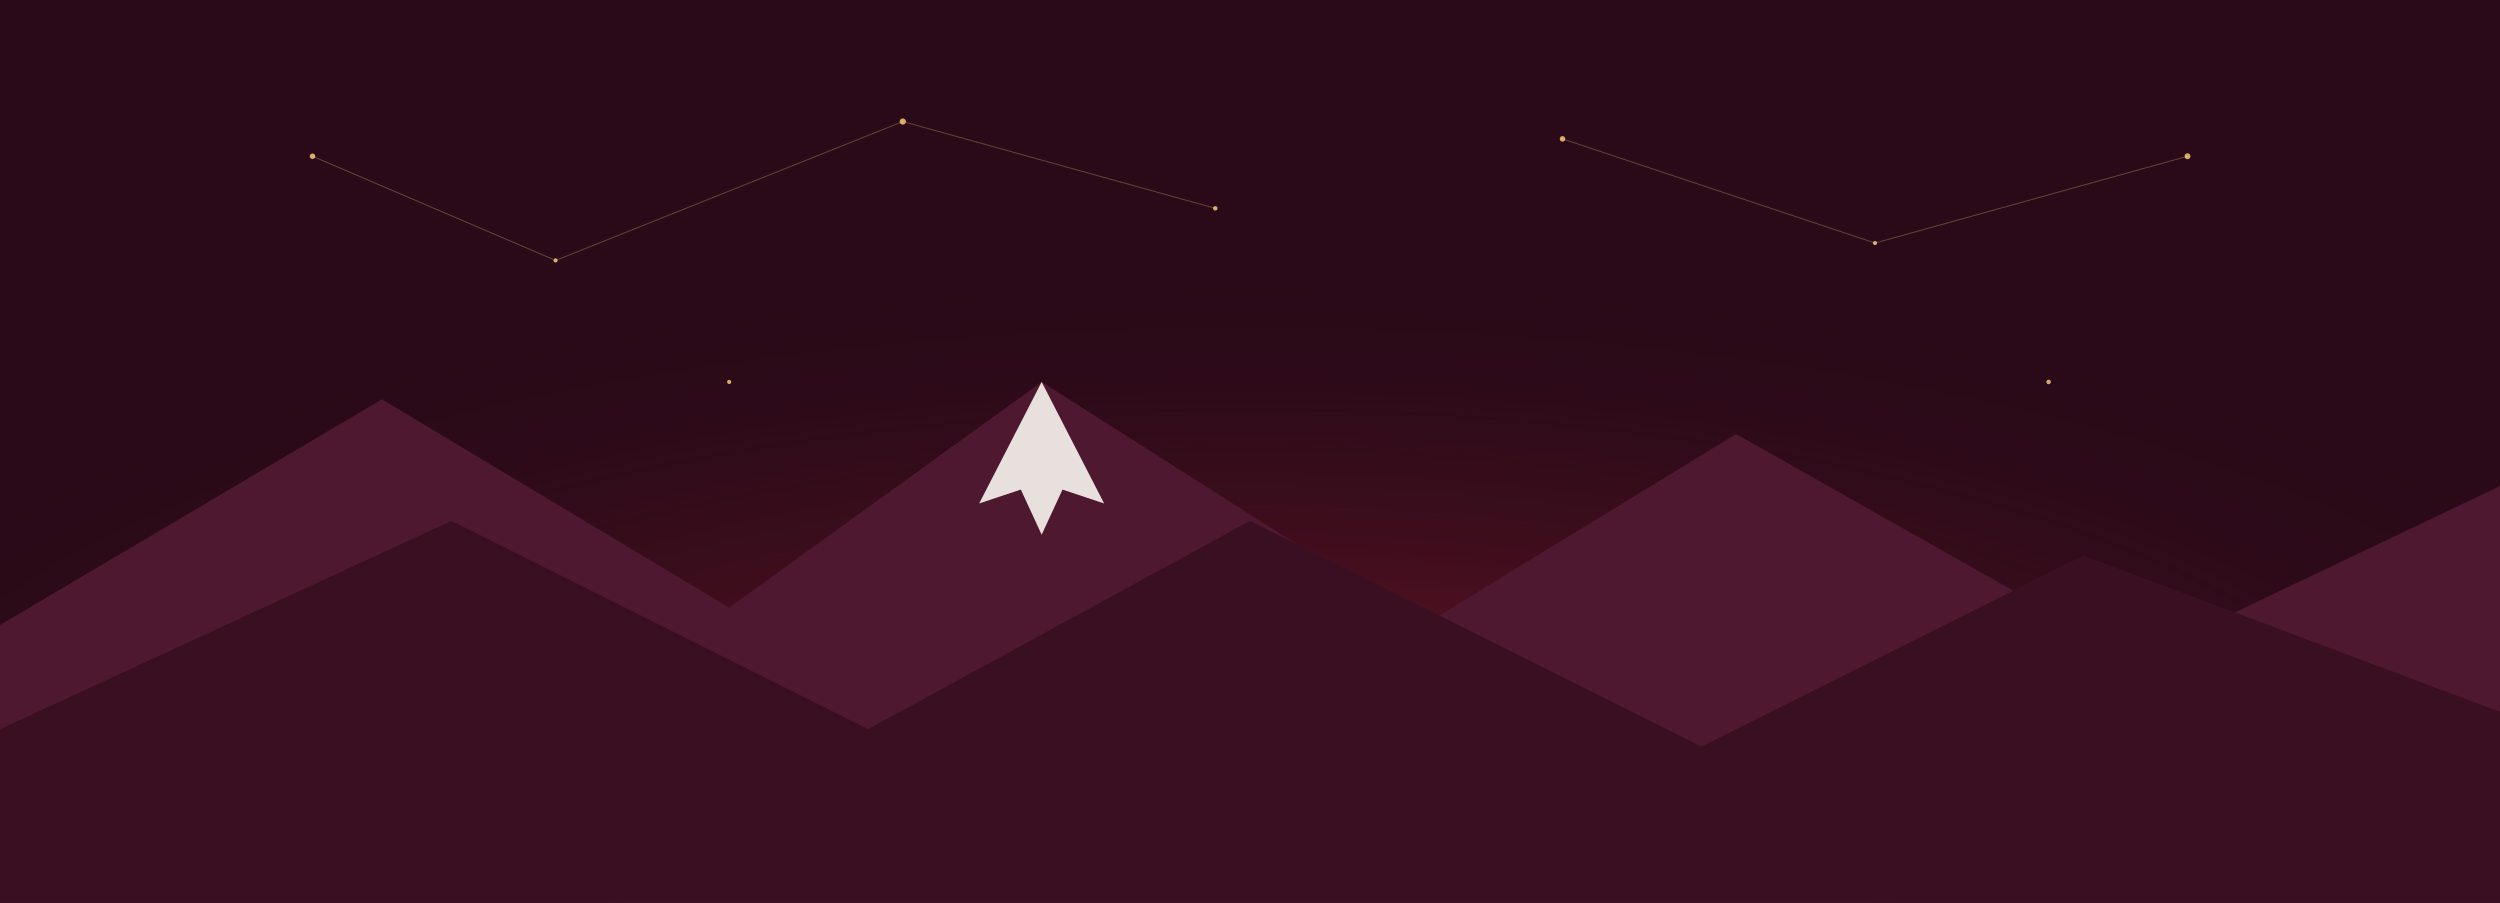
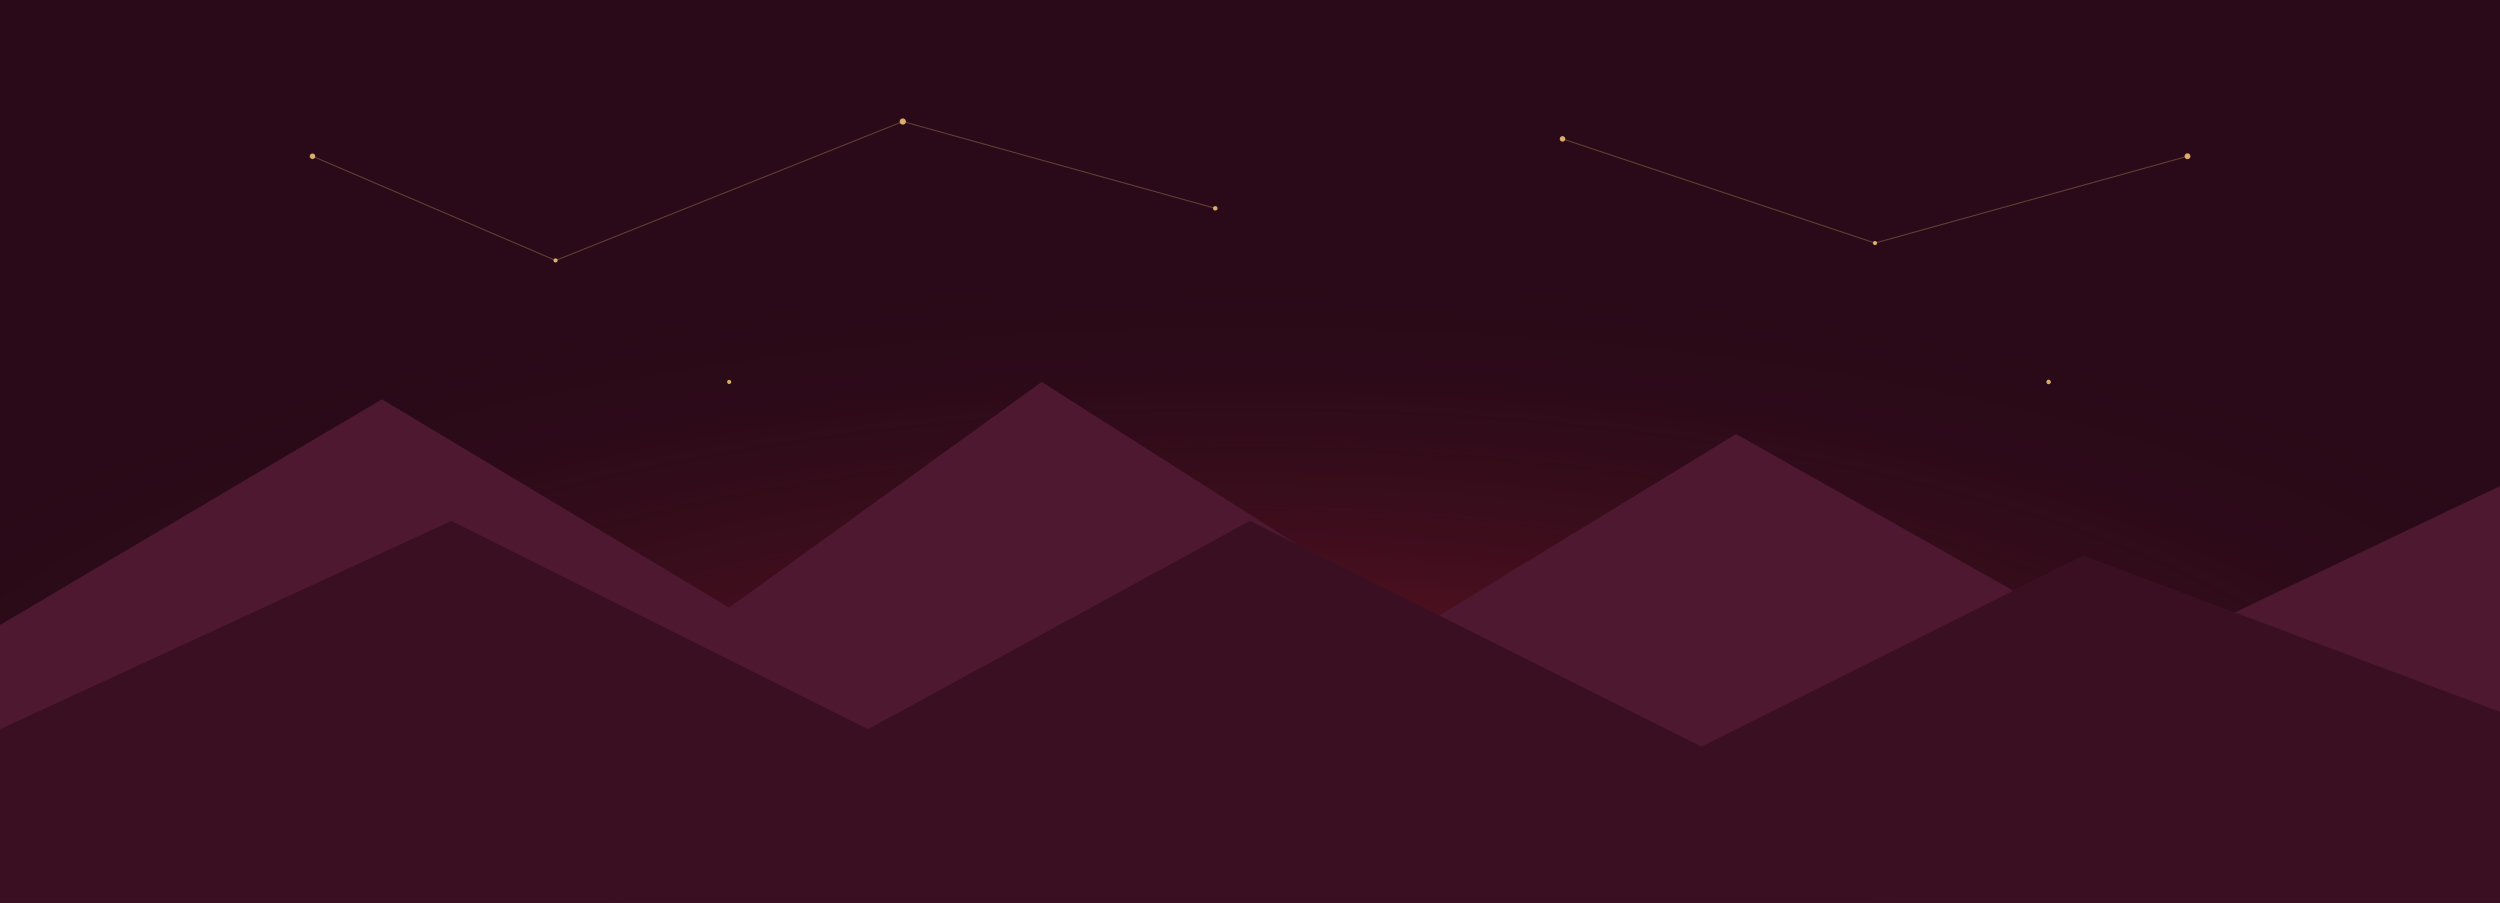
<svg xmlns="http://www.w3.org/2000/svg" width="1440" height="520" viewBox="0 0 1440 520" fill="none" preserveAspectRatio="xMidYMax slice" aria-hidden="true">
  <rect width="1440" height="520" fill="#2A0A18" />
  <radialGradient id="anuGlow" cx="50%" cy="92%" r="62%">
    <stop offset="0%" stop-color="#E8941F" stop-opacity="0.42" />
    <stop offset="42%" stop-color="#C8243E" stop-opacity="0.20" />
    <stop offset="100%" stop-color="#2A0A18" stop-opacity="0" />
  </radialGradient>
  <rect width="1440" height="520" fill="url(#anuGlow)" />
  <g fill="#F7C879" opacity="0.85">
    <circle cx="180" cy="90" r="1.6" />
    <circle cx="320" cy="150" r="1.2" />
    <circle cx="520" cy="70" r="1.8" />
    <circle cx="700" cy="120" r="1.3" />
    <circle cx="900" cy="80" r="1.6" />
    <circle cx="1080" cy="140" r="1.2" />
    <circle cx="1260" cy="90" r="1.7" />
    <circle cx="1180" cy="220" r="1.3" />
    <circle cx="420" cy="220" r="1.2" />
  </g>
  <g stroke="#F7C879" stroke-width="0.6" opacity="0.28">
    <path d="M180 90 L320 150 L520 70 L700 120" />
    <path d="M900 80 L1080 140 L1260 90" />
  </g>
  <path d="M0 520 L0 360 L220 230 L420 350 L600 220 L820 360 L1000 250 L1230 380 L1440 280 L1440 520 Z" fill="#4E1830" />
  <path d="M0 520 L0 420 L260 300 L500 420 L720 300 L980 430 L1200 320 L1440 410 L1440 520 Z" fill="#3A0F22" />
-   <path d="M600 220 L636 290 L612 282 L600 308 L588 282 L564 290 Z" fill="#F4F1EA" opacity="0.92" />
</svg>
